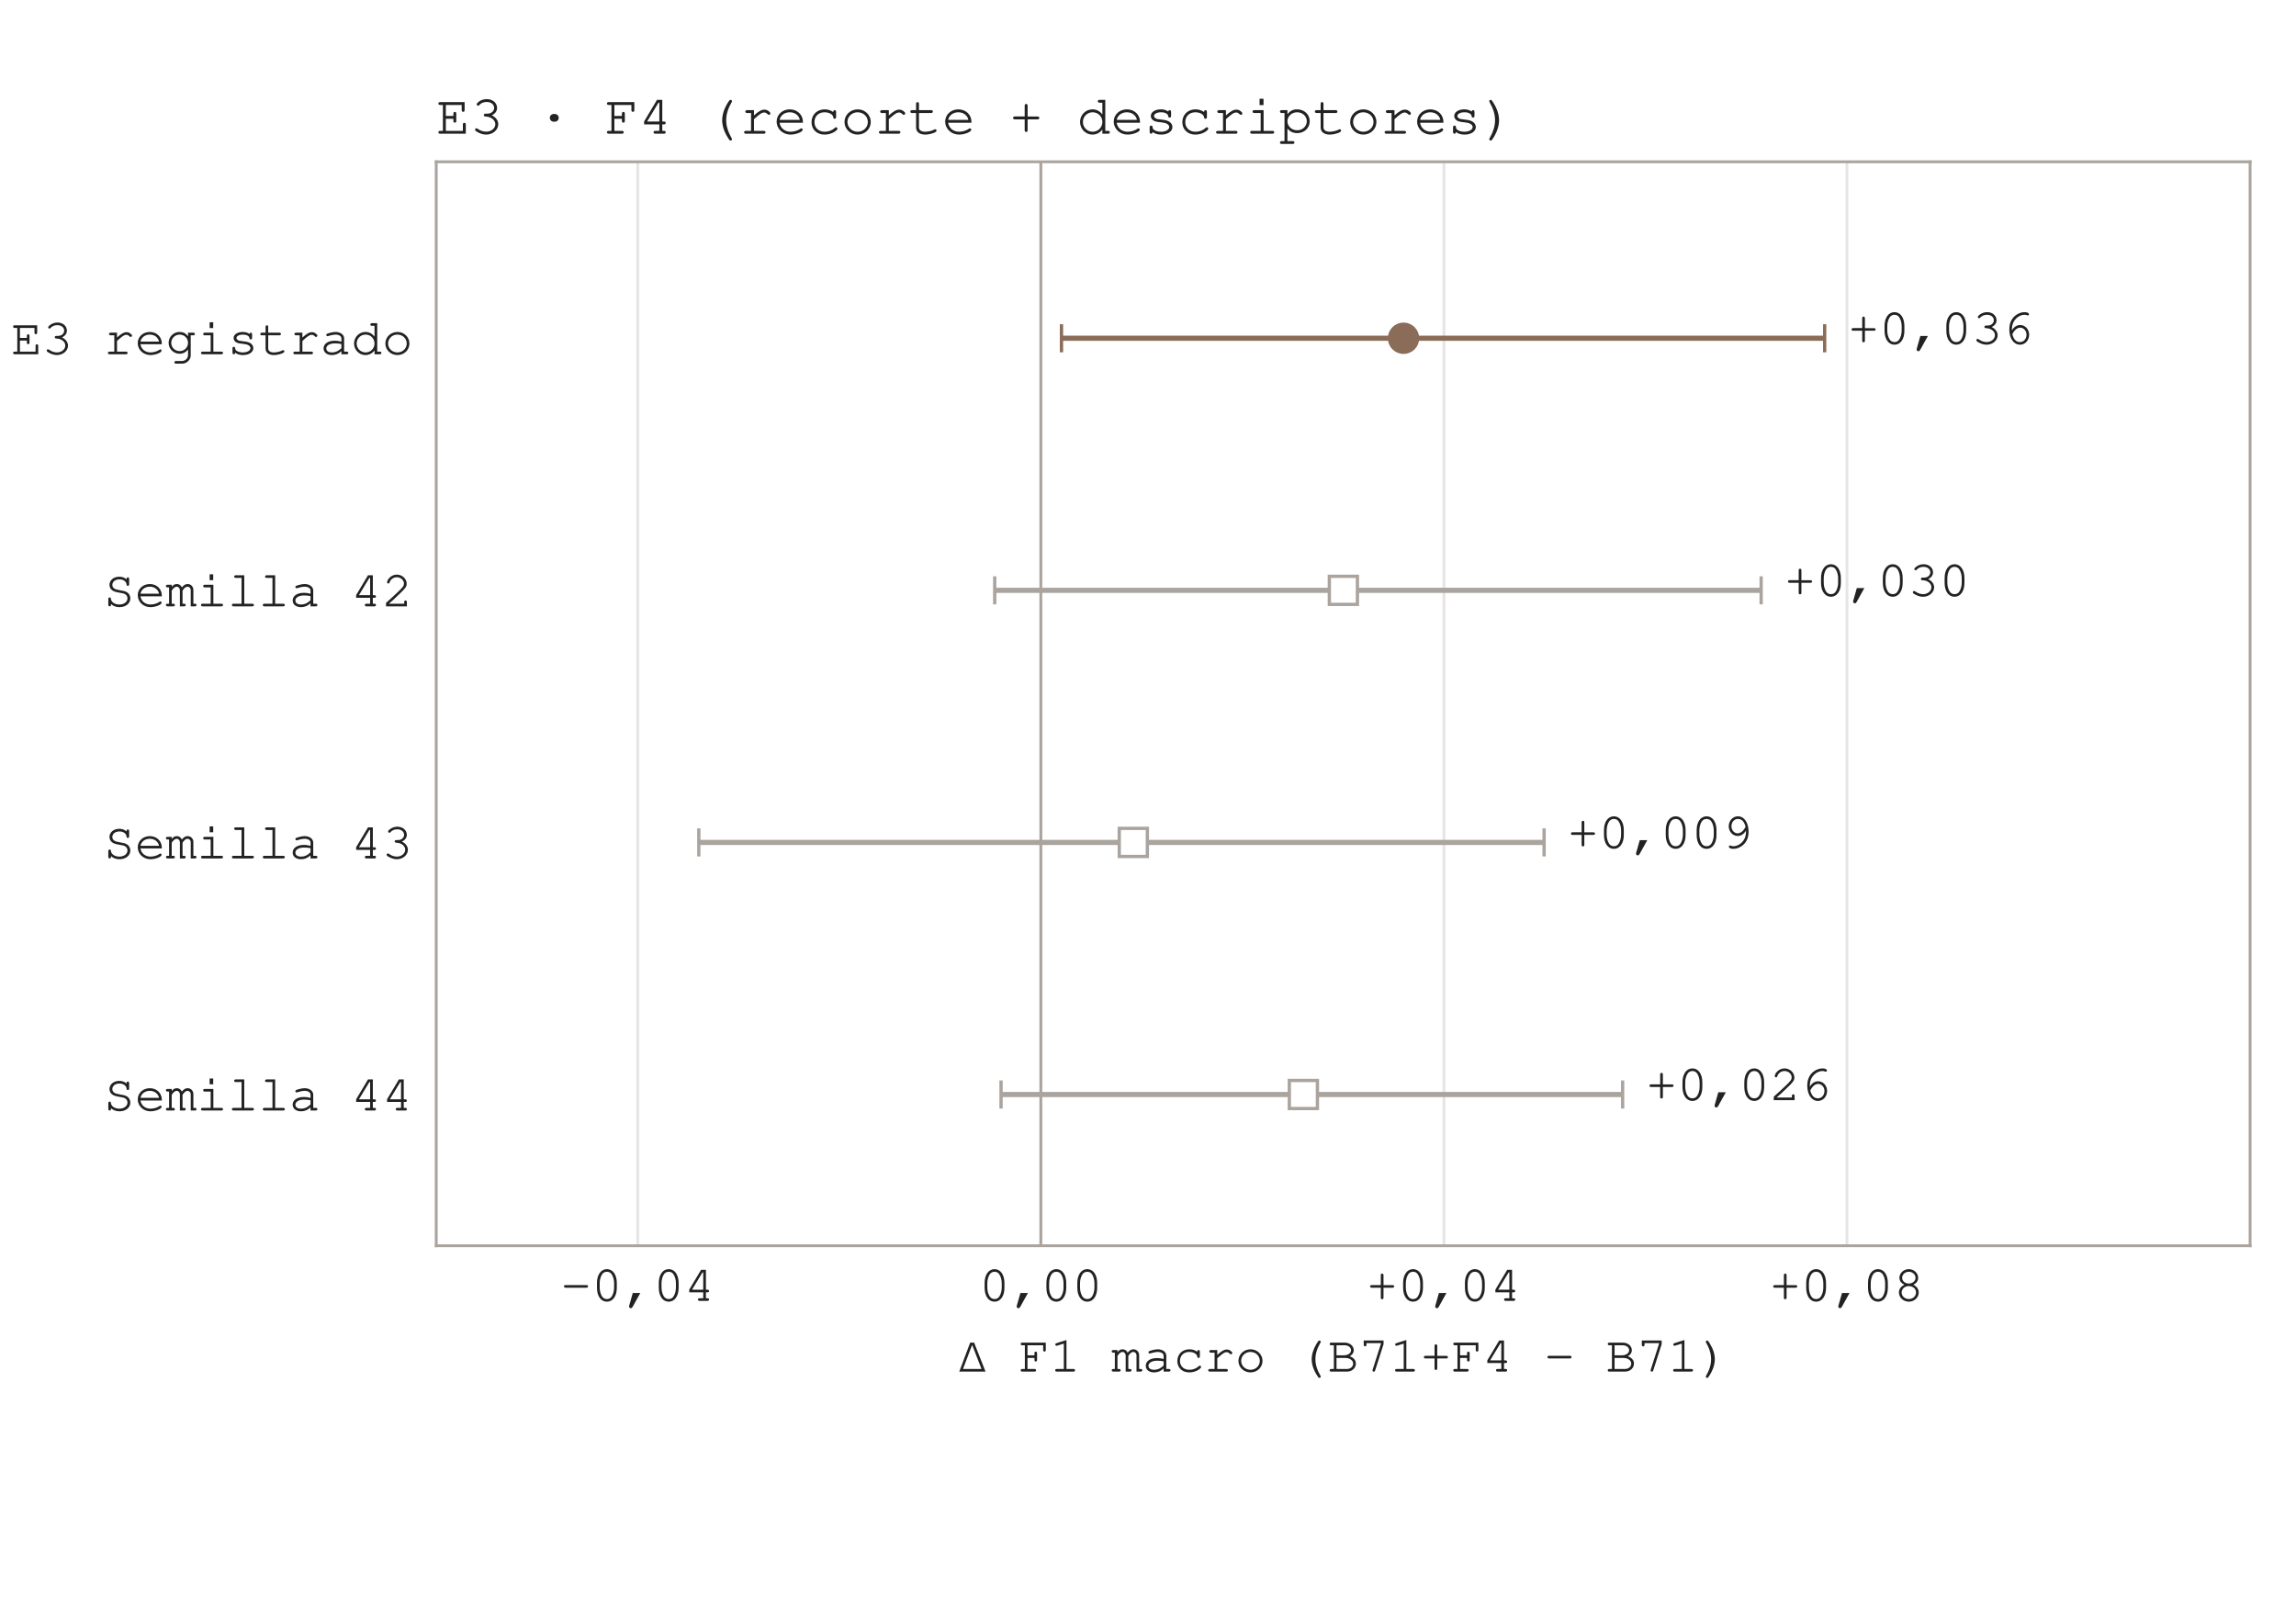
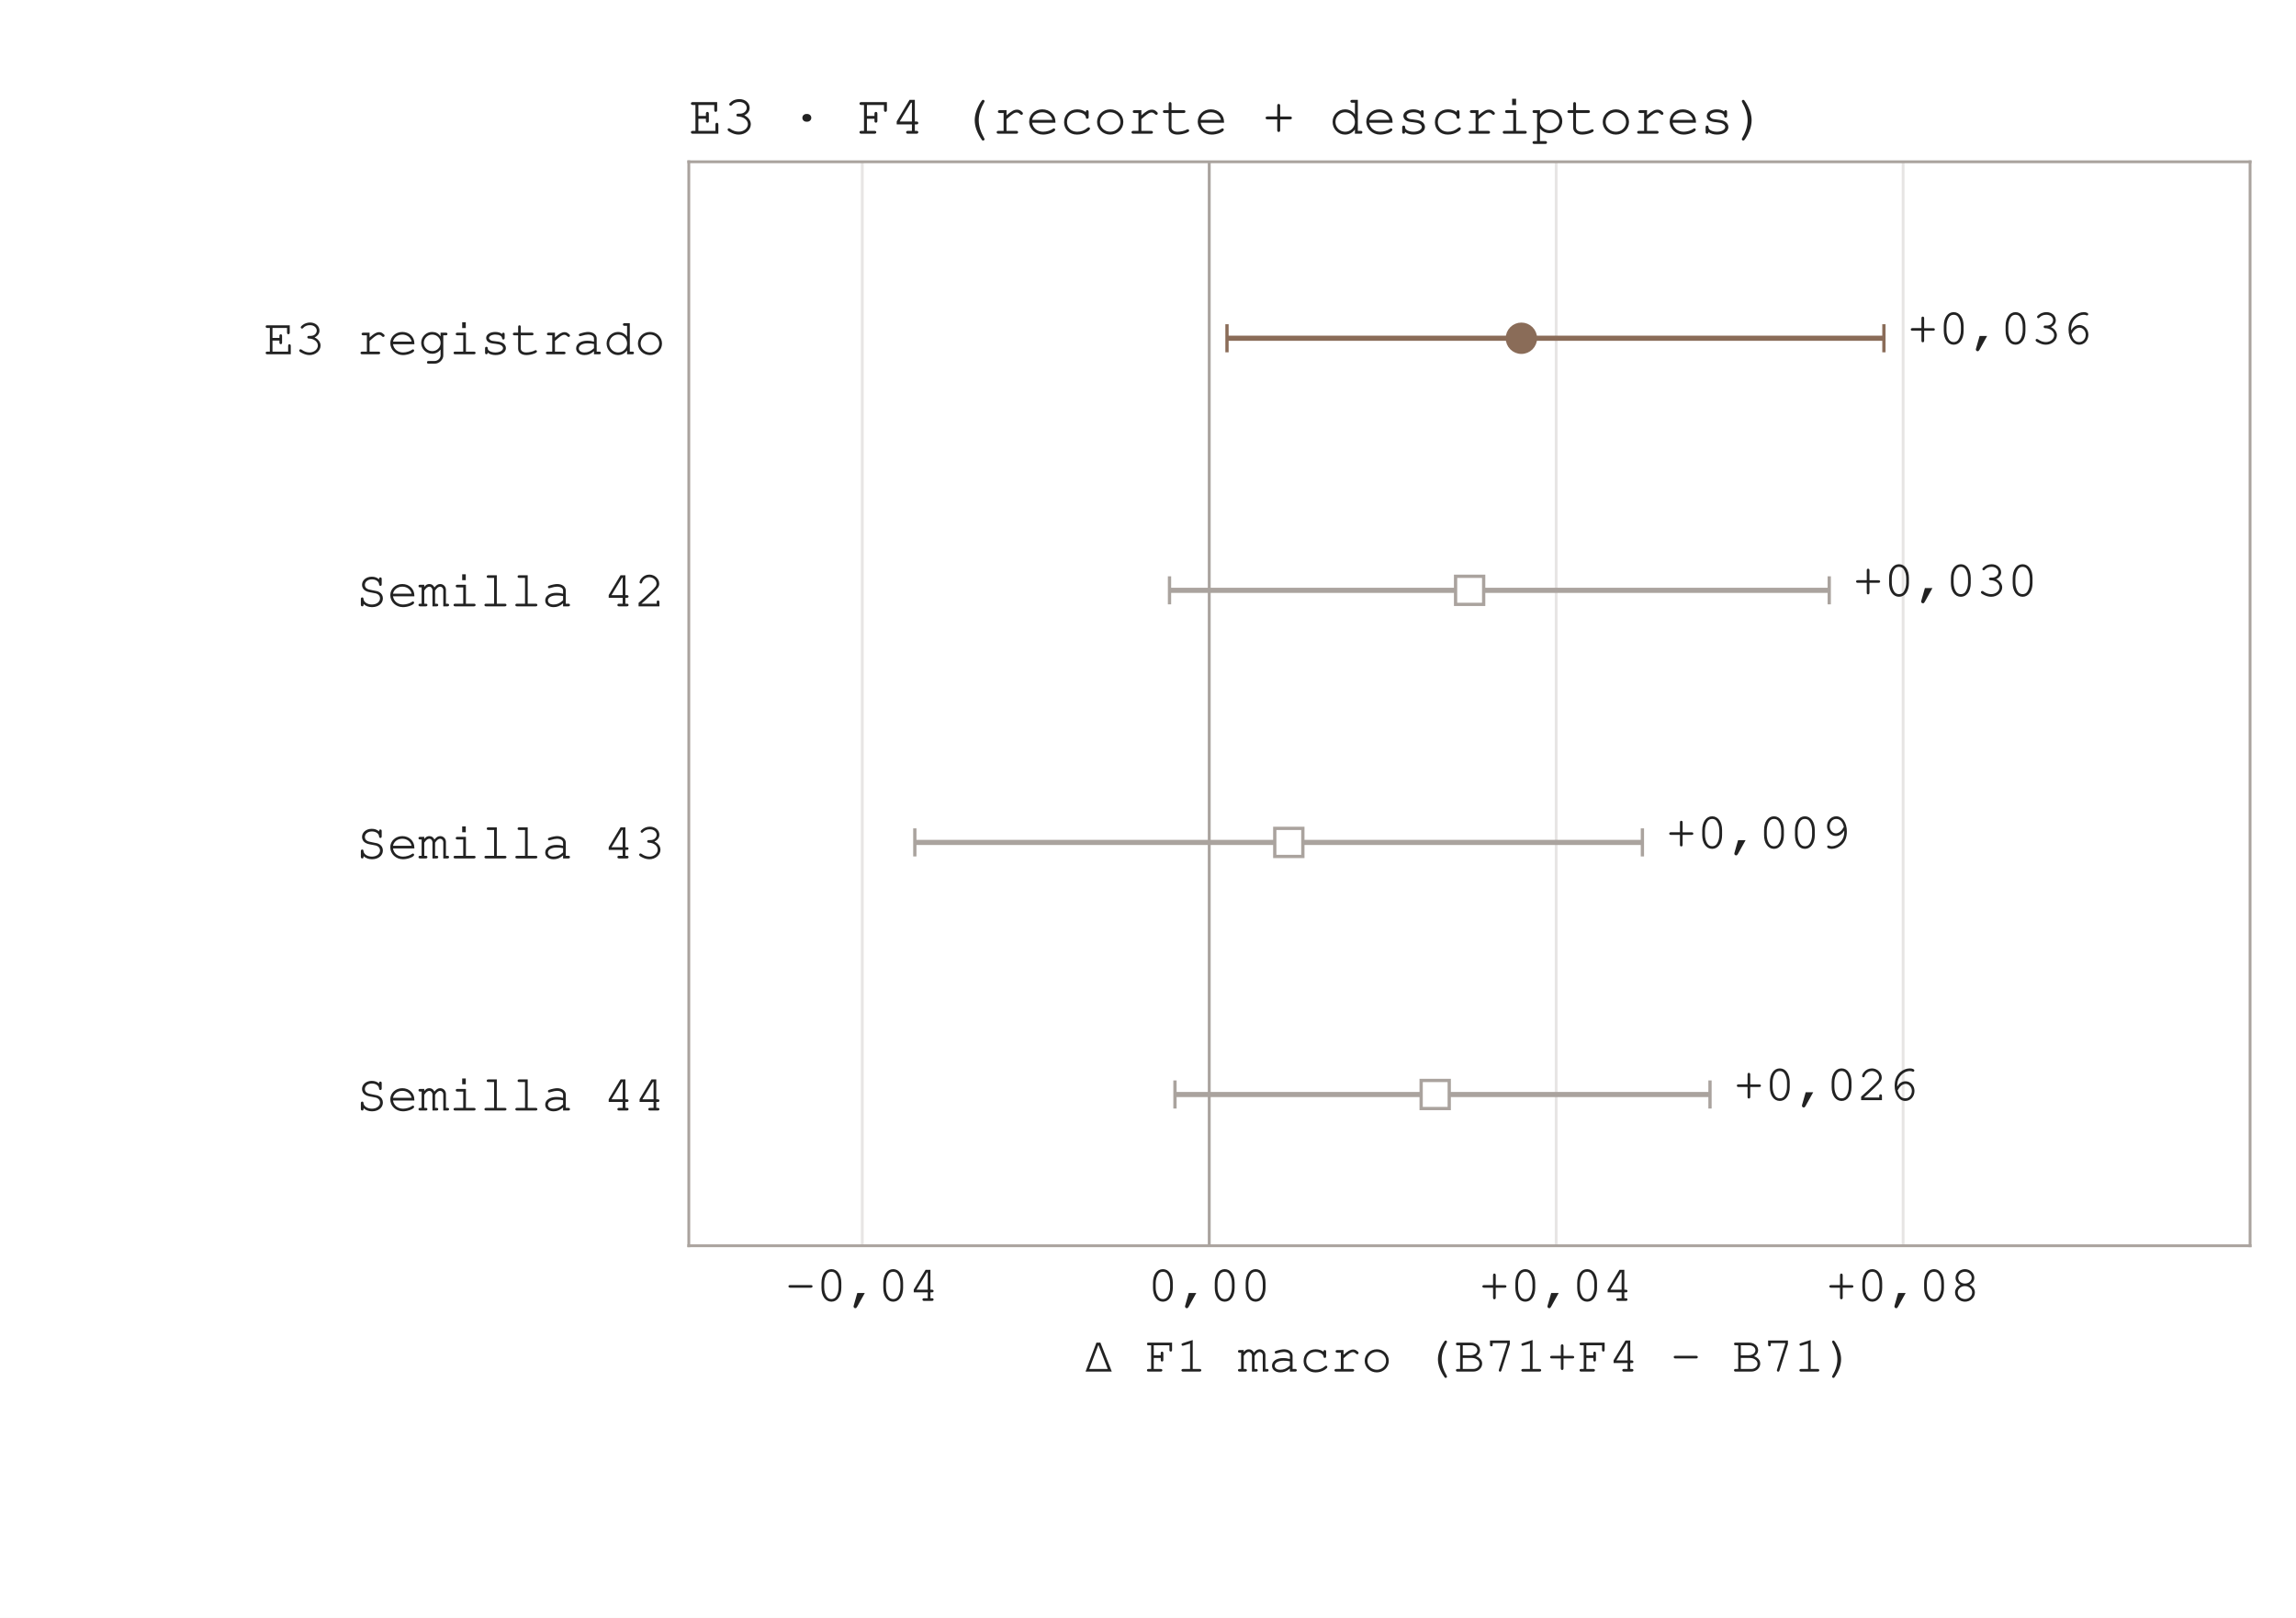
<svg xmlns="http://www.w3.org/2000/svg" xmlns:xlink="http://www.w3.org/1999/xlink" width="490.394pt" height="345.6pt" viewBox="0 0 490.394 345.6" version="1.1">
  <defs>
    <style type="text/css">*{stroke-linejoin: round; stroke-linecap: butt}</style>
  </defs>
  <g id="figure_1">
    <g id="patch_1">
      <path d="M 0 345.6 L 490.394 345.6 L 490.394 0 L 0 0 z " style="fill: #ffffff" />
    </g>
    <g id="axes_1">
      <g id="patch_2">
-         <path d="M 93.175 266.112 L 480.586 266.112 L 480.586 34.56 L 93.175 34.56 z " style="fill: #ffffff" />
+         <path d="M 147.118 266.112 L 480.586 266.112 L 480.586 34.56 L 147.118 34.56 z " style="fill: #ffffff" />
      </g>
      <g id="matplotlib.axis_1">
        <g id="xtick_1">
          <g id="line2d_1">
-             <path d="M 136.22 266.112 L 136.22 34.56 " clip-path="url(#p13f37726f6)" style="fill: none; stroke: #aaa39e; stroke-opacity: 0.28; stroke-width: 0.6; stroke-linecap: square" />
+             <path d="M 184.17 266.112 L 184.17 34.56 " clip-path="url(#p0fed7e5227)" style="fill: none; stroke: #aaa39e; stroke-opacity: 0.28; stroke-width: 0.6; stroke-linecap: square" />
          </g>
          <g id="line2d_2" />
          <g id="text_1">
-             <text style="font-size: 11px; font-family: 'Nimbus Mono PS'; text-anchor: middle; fill: #222222" x="136.22" y="277.887" transform="rotate(-0 136.2205 277.8873)">−0,04</text>
+             <text style="font-size: 11px; font-family: 'Nimbus Mono PS'; text-anchor: middle; fill: #222222" x="184.17" y="277.887" transform="rotate(-0 184.1701 277.8873)">−0,04</text>
          </g>
        </g>
        <g id="xtick_2">
          <g id="line2d_3">
-             <path d="M 222.312 266.112 L 222.312 34.56 " clip-path="url(#p13f37726f6)" style="fill: none; stroke: #aaa39e; stroke-opacity: 0.28; stroke-width: 0.6; stroke-linecap: square" />
+             <path d="M 258.274 266.112 L 258.274 34.56 " clip-path="url(#p0fed7e5227)" style="fill: none; stroke: #aaa39e; stroke-opacity: 0.28; stroke-width: 0.6; stroke-linecap: square" />
          </g>
          <g id="line2d_4" />
          <g id="text_2">
-             <text style="font-size: 11px; font-family: 'Nimbus Mono PS'; text-anchor: middle; fill: #222222" x="222.312" y="277.887" transform="rotate(-0 222.3118 277.8873)">0,00</text>
+             <text style="font-size: 11px; font-family: 'Nimbus Mono PS'; text-anchor: middle; fill: #222222" x="258.274" y="277.887" transform="rotate(-0 258.274 277.8873)">0,00</text>
          </g>
        </g>
        <g id="xtick_3">
          <g id="line2d_5">
-             <path d="M 308.403 266.112 L 308.403 34.56 " clip-path="url(#p13f37726f6)" style="fill: none; stroke: #aaa39e; stroke-opacity: 0.28; stroke-width: 0.6; stroke-linecap: square" />
+             <path d="M 332.378 266.112 L 332.378 34.56 " clip-path="url(#p0fed7e5227)" style="fill: none; stroke: #aaa39e; stroke-opacity: 0.28; stroke-width: 0.6; stroke-linecap: square" />
          </g>
          <g id="line2d_6" />
          <g id="text_3">
-             <text style="font-size: 11px; font-family: 'Nimbus Mono PS'; text-anchor: middle; fill: #222222" x="308.403" y="277.887" transform="rotate(-0 308.4031 277.8873)">+0,04</text>
+             <text style="font-size: 11px; font-family: 'Nimbus Mono PS'; text-anchor: middle; fill: #222222" x="332.378" y="277.887" transform="rotate(-0 332.378 277.8873)">+0,04</text>
          </g>
        </g>
        <g id="xtick_4">
          <g id="line2d_7">
-             <path d="M 394.494 266.112 L 394.494 34.56 " clip-path="url(#p13f37726f6)" style="fill: none; stroke: #aaa39e; stroke-opacity: 0.28; stroke-width: 0.6; stroke-linecap: square" />
+             <path d="M 406.482 266.112 L 406.482 34.56 " clip-path="url(#p0fed7e5227)" style="fill: none; stroke: #aaa39e; stroke-opacity: 0.28; stroke-width: 0.6; stroke-linecap: square" />
          </g>
          <g id="line2d_8" />
          <g id="text_4">
-             <text style="font-size: 11px; font-family: 'Nimbus Mono PS'; text-anchor: middle; fill: #222222" x="394.494" y="277.887" transform="rotate(-0 394.4945 277.8873)">+0,08</text>
+             <text style="font-size: 11px; font-family: 'Nimbus Mono PS'; text-anchor: middle; fill: #222222" x="406.482" y="277.887" transform="rotate(-0 406.4819 277.8873)">+0,08</text>
          </g>
        </g>
        <g id="text_5">
-           <text style="font-size: 11px; font-family: 'Nimbus Mono PS'; text-anchor: middle; fill: #222222" x="286.88" y="292.997" transform="rotate(-0 286.8803 292.997)">Δ F1 macro (B71+F4 − B71)</text>
+           <text style="font-size: 11px; font-family: 'Nimbus Mono PS'; text-anchor: middle; fill: #222222" x="313.852" y="292.997" transform="rotate(-0 313.852 292.997)">Δ F1 macro (B71+F4 − B71)</text>
        </g>
      </g>
      <g id="matplotlib.axis_2">
        <g id="ytick_1">
          <g id="line2d_9" />
          <g id="text_6">
-             <text style="font-size: 11px; font-family: 'Nimbus Mono PS'; text-anchor: end; fill: #222222" x="88.175" y="75.676" transform="rotate(-0 88.1748 75.67568)">E3 registrado</text>
+             <text style="font-size: 11px; font-family: 'Nimbus Mono PS'; text-anchor: end; fill: #222222" x="142.118" y="75.676" transform="rotate(-0 142.1181 75.67568)">E3 registrado</text>
          </g>
        </g>
        <g id="ytick_2">
          <g id="line2d_10" />
          <g id="text_7">
-             <text style="font-size: 11px; font-family: 'Nimbus Mono PS'; text-anchor: end; fill: #222222" x="88.175" y="129.525" transform="rotate(-0 88.1748 129.525)">Semilla 42</text>
+             <text style="font-size: 11px; font-family: 'Nimbus Mono PS'; text-anchor: end; fill: #222222" x="142.118" y="129.525" transform="rotate(-0 142.1181 129.525)">Semilla 42</text>
          </g>
        </g>
        <g id="ytick_3">
          <g id="line2d_11" />
          <g id="text_8">
-             <text style="font-size: 11px; font-family: 'Nimbus Mono PS'; text-anchor: end; fill: #222222" x="88.175" y="183.374" transform="rotate(-0 88.1748 183.3743)">Semilla 43</text>
+             <text style="font-size: 11px; font-family: 'Nimbus Mono PS'; text-anchor: end; fill: #222222" x="142.118" y="183.374" transform="rotate(-0 142.1181 183.3743)">Semilla 43</text>
          </g>
        </g>
        <g id="ytick_4">
          <g id="line2d_12" />
          <g id="text_9">
-             <text style="font-size: 11px; font-family: 'Nimbus Mono PS'; text-anchor: end; fill: #222222" x="88.175" y="237.224" transform="rotate(-0 88.1748 237.2236)">Semilla 44</text>
+             <text style="font-size: 11px; font-family: 'Nimbus Mono PS'; text-anchor: end; fill: #222222" x="142.118" y="237.224" transform="rotate(-0 142.1181 237.2236)">Semilla 44</text>
          </g>
        </g>
      </g>
      <g id="line2d_13">
-         <path d="M 222.312 266.112 L 222.312 34.56 " clip-path="url(#p13f37726f6)" style="fill: none; stroke: #aaa39e; stroke-width: 0.6; stroke-linecap: square" />
+         <path d="M 258.274 266.112 L 258.274 34.56 " clip-path="url(#p0fed7e5227)" style="fill: none; stroke: #aaa39e; stroke-width: 0.6; stroke-linecap: square" />
      </g>
      <g id="LineCollection_1">
-         <path d="M 226.721 72.255 L 389.728 72.255 " clip-path="url(#p13f37726f6)" style="fill: none; stroke: #8a6c58; stroke-width: 1.1" />
+         <path d="M 262.069 72.255 L 402.379 72.255 " clip-path="url(#p0fed7e5227)" style="fill: none; stroke: #8a6c58; stroke-width: 1.1" />
      </g>
      <g id="line2d_14">
        <defs>
-           <path id="mf08084a04b" d="M 0 3 L 0 -3 " style="stroke: #8a6c58; stroke-width: 0.7" />
-         </defs>
-         <g clip-path="url(#p13f37726f6)">
-           <use xlink:href="#mf08084a04b" x="226.721" y="72.255" style="fill: #8a6c58; stroke: #8a6c58; stroke-width: 0.7" />
+           <path id="m341e2264df" d="M 0 3 L 0 -3 " style="stroke: #8a6c58; stroke-width: 0.7" />
+         </defs>
+         <g clip-path="url(#p0fed7e5227)">
+           <use xlink:href="#m341e2264df" x="262.069" y="72.255" style="fill: #8a6c58; stroke: #8a6c58; stroke-width: 0.7" />
        </g>
      </g>
      <g id="line2d_15">
-         <g clip-path="url(#p13f37726f6)">
-           <use xlink:href="#mf08084a04b" x="389.728" y="72.255" style="fill: #8a6c58; stroke: #8a6c58; stroke-width: 0.7" />
+         <g clip-path="url(#p0fed7e5227)">
+           <use xlink:href="#m341e2264df" x="402.379" y="72.255" style="fill: #8a6c58; stroke: #8a6c58; stroke-width: 0.7" />
        </g>
      </g>
      <g id="LineCollection_2">
-         <path d="M 212.458 126.104 L 376.159 126.104 " clip-path="url(#p13f37726f6)" style="fill: none; stroke: #aaa39e; stroke-width: 1.1" />
+         <path d="M 249.792 126.104 L 390.699 126.104 " clip-path="url(#p0fed7e5227)" style="fill: none; stroke: #aaa39e; stroke-width: 1.1" />
      </g>
      <g id="line2d_16">
        <defs>
-           <path id="m0a485d1536" d="M 0 3 L 0 -3 " style="stroke: #aaa39e; stroke-width: 0.7" />
-         </defs>
-         <g clip-path="url(#p13f37726f6)">
-           <use xlink:href="#m0a485d1536" x="212.458" y="126.104" style="fill: #aaa39e; stroke: #aaa39e; stroke-width: 0.7" />
+           <path id="me69ae81982" d="M 0 3 L 0 -3 " style="stroke: #aaa39e; stroke-width: 0.7" />
+         </defs>
+         <g clip-path="url(#p0fed7e5227)">
+           <use xlink:href="#me69ae81982" x="249.792" y="126.104" style="fill: #aaa39e; stroke: #aaa39e; stroke-width: 0.7" />
        </g>
      </g>
      <g id="line2d_17">
-         <g clip-path="url(#p13f37726f6)">
-           <use xlink:href="#m0a485d1536" x="376.159" y="126.104" style="fill: #aaa39e; stroke: #aaa39e; stroke-width: 0.7" />
+         <g clip-path="url(#p0fed7e5227)">
+           <use xlink:href="#me69ae81982" x="390.699" y="126.104" style="fill: #aaa39e; stroke: #aaa39e; stroke-width: 0.7" />
        </g>
      </g>
      <g id="LineCollection_3">
-         <path d="M 149.26 179.953 L 329.798 179.953 " clip-path="url(#p13f37726f6)" style="fill: none; stroke: #aaa39e; stroke-width: 1.1" />
+         <path d="M 195.394 179.953 L 350.794 179.953 " clip-path="url(#p0fed7e5227)" style="fill: none; stroke: #aaa39e; stroke-width: 1.1" />
      </g>
      <g id="line2d_18">
-         <g clip-path="url(#p13f37726f6)">
-           <use xlink:href="#m0a485d1536" x="149.26" y="179.953" style="fill: #aaa39e; stroke: #aaa39e; stroke-width: 0.7" />
+         <g clip-path="url(#p0fed7e5227)">
+           <use xlink:href="#me69ae81982" x="195.394" y="179.953" style="fill: #aaa39e; stroke: #aaa39e; stroke-width: 0.7" />
        </g>
      </g>
      <g id="line2d_19">
-         <g clip-path="url(#p13f37726f6)">
-           <use xlink:href="#m0a485d1536" x="329.798" y="179.953" style="fill: #aaa39e; stroke: #aaa39e; stroke-width: 0.7" />
+         <g clip-path="url(#p0fed7e5227)">
+           <use xlink:href="#me69ae81982" x="350.794" y="179.953" style="fill: #aaa39e; stroke: #aaa39e; stroke-width: 0.7" />
        </g>
      </g>
      <g id="LineCollection_4">
-         <path d="M 213.811 233.802 L 346.573 233.802 " clip-path="url(#p13f37726f6)" style="fill: none; stroke: #aaa39e; stroke-width: 1.1" />
+         <path d="M 250.957 233.802 L 365.233 233.802 " clip-path="url(#p0fed7e5227)" style="fill: none; stroke: #aaa39e; stroke-width: 1.1" />
      </g>
      <g id="line2d_20">
-         <g clip-path="url(#p13f37726f6)">
-           <use xlink:href="#m0a485d1536" x="213.811" y="233.802" style="fill: #aaa39e; stroke: #aaa39e; stroke-width: 0.7" />
+         <g clip-path="url(#p0fed7e5227)">
+           <use xlink:href="#me69ae81982" x="250.957" y="233.802" style="fill: #aaa39e; stroke: #aaa39e; stroke-width: 0.7" />
        </g>
      </g>
      <g id="line2d_21">
-         <g clip-path="url(#p13f37726f6)">
-           <use xlink:href="#m0a485d1536" x="346.573" y="233.802" style="fill: #aaa39e; stroke: #aaa39e; stroke-width: 0.7" />
+         <g clip-path="url(#p0fed7e5227)">
+           <use xlink:href="#me69ae81982" x="365.233" y="233.802" style="fill: #aaa39e; stroke: #aaa39e; stroke-width: 0.7" />
        </g>
      </g>
      <g id="line2d_22">
-         <path d="M 299.774 72.255 " clip-path="url(#p13f37726f6)" style="fill: none; stroke: #8a6c58; stroke-width: 1.1; stroke-linecap: square" />
-         <defs>
-           <path id="mbd162d3912" d="M 0 3 C 0.796 3 1.559 2.684 2.121 2.121 C 2.684 1.559 3 0.796 3 0 C 3 -0.796 2.684 -1.559 2.121 -2.121 C 1.559 -2.684 0.796 -3 0 -3 C -0.796 -3 -1.559 -2.684 -2.121 -2.121 C -2.684 -1.559 -3 -0.796 -3 0 C -3 0.796 -2.684 1.559 -2.121 2.121 C -1.559 2.684 -0.796 3 0 3 z " style="stroke: #8a6c58; stroke-width: 0.7" />
-         </defs>
-         <g clip-path="url(#p13f37726f6)">
-           <use xlink:href="#mbd162d3912" x="299.774" y="72.255" style="fill: #8a6c58; stroke: #8a6c58; stroke-width: 0.7" />
+         <path d="M 324.95 72.255 " clip-path="url(#p0fed7e5227)" style="fill: none; stroke: #8a6c58; stroke-width: 1.1; stroke-linecap: square" />
+         <defs>
+           <path id="m4e1c868a8e" d="M 0 3 C 0.796 3 1.559 2.684 2.121 2.121 C 2.684 1.559 3 0.796 3 0 C 3 -0.796 2.684 -1.559 2.121 -2.121 C 1.559 -2.684 0.796 -3 0 -3 C -0.796 -3 -1.559 -2.684 -2.121 -2.121 C -2.684 -1.559 -3 -0.796 -3 0 C -3 0.796 -2.684 1.559 -2.121 2.121 C -1.559 2.684 -0.796 3 0 3 z " style="stroke: #8a6c58; stroke-width: 0.7" />
+         </defs>
+         <g clip-path="url(#p0fed7e5227)">
+           <use xlink:href="#m4e1c868a8e" x="324.95" y="72.255" style="fill: #8a6c58; stroke: #8a6c58; stroke-width: 0.7" />
        </g>
      </g>
      <g id="line2d_23">
-         <path d="M 286.926 126.104 " clip-path="url(#p13f37726f6)" style="fill: none; stroke: #aaa39e; stroke-width: 1.1; stroke-linecap: square" />
-         <defs>
-           <path id="m2cdcff63d5" d="M -3 3 L 3 3 L 3 -3 L -3 -3 z " style="stroke: #aaa39e; stroke-width: 0.7; stroke-linejoin: miter" />
-         </defs>
-         <g clip-path="url(#p13f37726f6)">
-           <use xlink:href="#m2cdcff63d5" x="286.926" y="126.104" style="fill: #ffffff; stroke: #aaa39e; stroke-width: 0.7; stroke-linejoin: miter" />
+         <path d="M 313.891 126.104 " clip-path="url(#p0fed7e5227)" style="fill: none; stroke: #aaa39e; stroke-width: 1.1; stroke-linecap: square" />
+         <defs>
+           <path id="m68e123ef28" d="M -3 3 L 3 3 L 3 -3 L -3 -3 z " style="stroke: #aaa39e; stroke-width: 0.7; stroke-linejoin: miter" />
+         </defs>
+         <g clip-path="url(#p0fed7e5227)">
+           <use xlink:href="#m68e123ef28" x="313.891" y="126.104" style="fill: #ffffff; stroke: #aaa39e; stroke-width: 0.7; stroke-linejoin: miter" />
        </g>
      </g>
      <g id="line2d_24">
-         <path d="M 242.06 179.953 " clip-path="url(#p13f37726f6)" style="fill: none; stroke: #aaa39e; stroke-width: 1.1; stroke-linecap: square" />
-         <g clip-path="url(#p13f37726f6)">
-           <use xlink:href="#m2cdcff63d5" x="242.06" y="179.953" style="fill: #ffffff; stroke: #aaa39e; stroke-width: 0.7; stroke-linejoin: miter" />
+         <path d="M 275.272 179.953 " clip-path="url(#p0fed7e5227)" style="fill: none; stroke: #aaa39e; stroke-width: 1.1; stroke-linecap: square" />
+         <g clip-path="url(#p0fed7e5227)">
+           <use xlink:href="#m68e123ef28" x="275.272" y="179.953" style="fill: #ffffff; stroke: #aaa39e; stroke-width: 0.7; stroke-linejoin: miter" />
        </g>
      </g>
      <g id="line2d_25">
-         <path d="M 278.383 233.802 " clip-path="url(#p13f37726f6)" style="fill: none; stroke: #aaa39e; stroke-width: 1.1; stroke-linecap: square" />
-         <g clip-path="url(#p13f37726f6)">
-           <use xlink:href="#m2cdcff63d5" x="278.383" y="233.802" style="fill: #ffffff; stroke: #aaa39e; stroke-width: 0.7; stroke-linejoin: miter" />
+         <path d="M 306.538 233.802 " clip-path="url(#p0fed7e5227)" style="fill: none; stroke: #aaa39e; stroke-width: 1.1; stroke-linecap: square" />
+         <g clip-path="url(#p0fed7e5227)">
+           <use xlink:href="#m68e123ef28" x="306.538" y="233.802" style="fill: #ffffff; stroke: #aaa39e; stroke-width: 0.7; stroke-linejoin: miter" />
        </g>
      </g>
      <g id="patch_3">
-         <path d="M 93.175 266.112 L 93.175 34.56 " style="fill: none; stroke: #aaa39e; stroke-width: 0.6; stroke-linejoin: miter; stroke-linecap: square" />
+         <path d="M 147.118 266.112 L 147.118 34.56 " style="fill: none; stroke: #aaa39e; stroke-width: 0.6; stroke-linejoin: miter; stroke-linecap: square" />
      </g>
      <g id="patch_4">
        <path d="M 480.586 266.112 L 480.586 34.56 " style="fill: none; stroke: #aaa39e; stroke-width: 0.6; stroke-linejoin: miter; stroke-linecap: square" />
      </g>
      <g id="patch_5">
-         <path d="M 93.175 266.112 L 480.586 266.112 " style="fill: none; stroke: #aaa39e; stroke-width: 0.6; stroke-linejoin: miter; stroke-linecap: square" />
+         <path d="M 147.118 266.112 L 480.586 266.112 " style="fill: none; stroke: #aaa39e; stroke-width: 0.6; stroke-linejoin: miter; stroke-linecap: square" />
      </g>
      <g id="patch_6">
-         <path d="M 93.175 34.56 L 480.586 34.56 " style="fill: none; stroke: #aaa39e; stroke-width: 0.6; stroke-linejoin: miter; stroke-linecap: square" />
+         <path d="M 147.118 34.56 L 480.586 34.56 " style="fill: none; stroke: #aaa39e; stroke-width: 0.6; stroke-linejoin: miter; stroke-linecap: square" />
      </g>
      <g id="text_10">
-         <text style="font-size: 11px; font-family: 'Nimbus Mono PS'; text-anchor: start; fill: #222222" x="394.728" y="73.459" transform="rotate(-0 394.7276 73.45867)">+0,036</text>
+         <text style="font-size: 11px; font-family: 'Nimbus Mono PS'; text-anchor: start; fill: #222222" x="407.379" y="73.459" transform="rotate(-0 407.3787 73.45867)">+0,036</text>
      </g>
      <g id="text_11">
-         <text style="font-size: 11px; font-family: 'Nimbus Mono PS'; text-anchor: start; fill: #222222" x="381.159" y="127.308" transform="rotate(-0 381.1587 127.308)">+0,030</text>
+         <text style="font-size: 11px; font-family: 'Nimbus Mono PS'; text-anchor: start; fill: #222222" x="395.699" y="127.308" transform="rotate(-0 395.6992 127.308)">+0,030</text>
      </g>
      <g id="text_12">
-         <text style="font-size: 11px; font-family: 'Nimbus Mono PS'; text-anchor: start; fill: #222222" x="334.798" y="181.157" transform="rotate(-0 334.7978 181.1573)">+0,009</text>
+         <text style="font-size: 11px; font-family: 'Nimbus Mono PS'; text-anchor: start; fill: #222222" x="355.794" y="181.157" transform="rotate(-0 355.7936 181.1573)">+0,009</text>
      </g>
      <g id="text_13">
-         <text style="font-size: 11px; font-family: 'Nimbus Mono PS'; text-anchor: start; fill: #222222" x="351.573" y="235.007" transform="rotate(-0 351.5725 235.0066)">+0,026</text>
+         <text style="font-size: 11px; font-family: 'Nimbus Mono PS'; text-anchor: start; fill: #222222" x="370.233" y="235.007" transform="rotate(-0 370.2326 235.0066)">+0,026</text>
      </g>
      <g id="text_14">
-         <text style="font-size: 12px; font-family: 'Nimbus Mono PS'; text-anchor: start; fill: #222222" x="93.175" y="28.56" transform="rotate(-0 93.1748 28.56)">E3 · F4 (recorte + descriptores)</text>
+         <text style="font-size: 12px; font-family: 'Nimbus Mono PS'; text-anchor: start; fill: #222222" x="147.118" y="28.56" transform="rotate(-0 147.1181 28.56)">E3 · F4 (recorte + descriptores)</text>
      </g>
    </g>
  </g>
  <defs>
-     <clipPath id="p13f37726f6">
-       <rect x="93.175" y="34.56" width="387.411" height="231.552" />
+     <clipPath id="p0fed7e5227">
+       <rect x="147.118" y="34.56" width="333.468" height="231.552" />
    </clipPath>
  </defs>
</svg>
